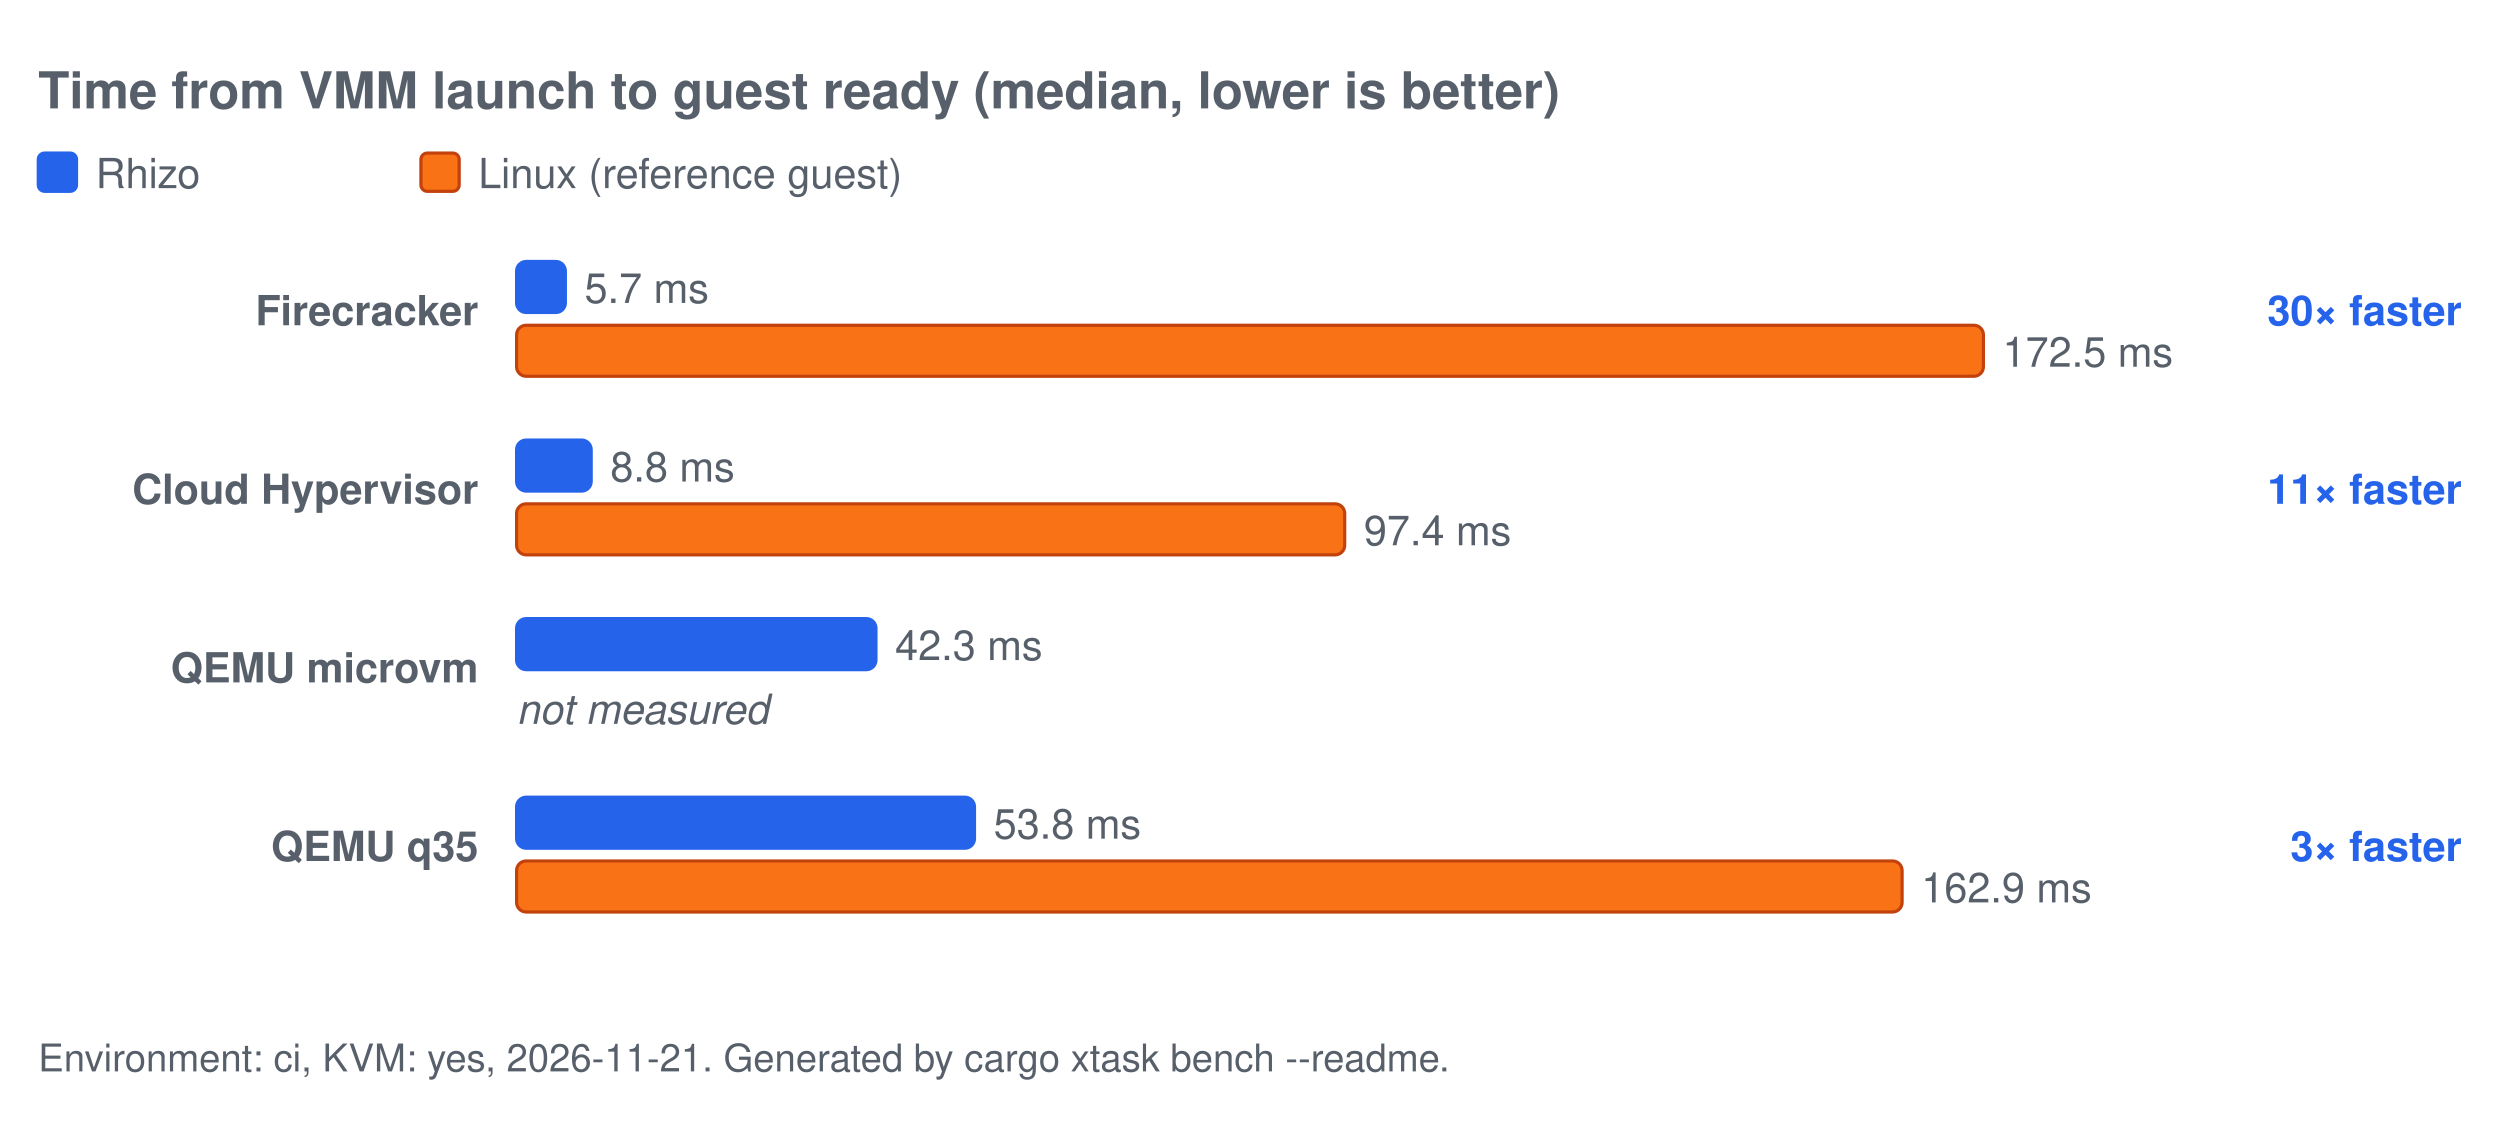
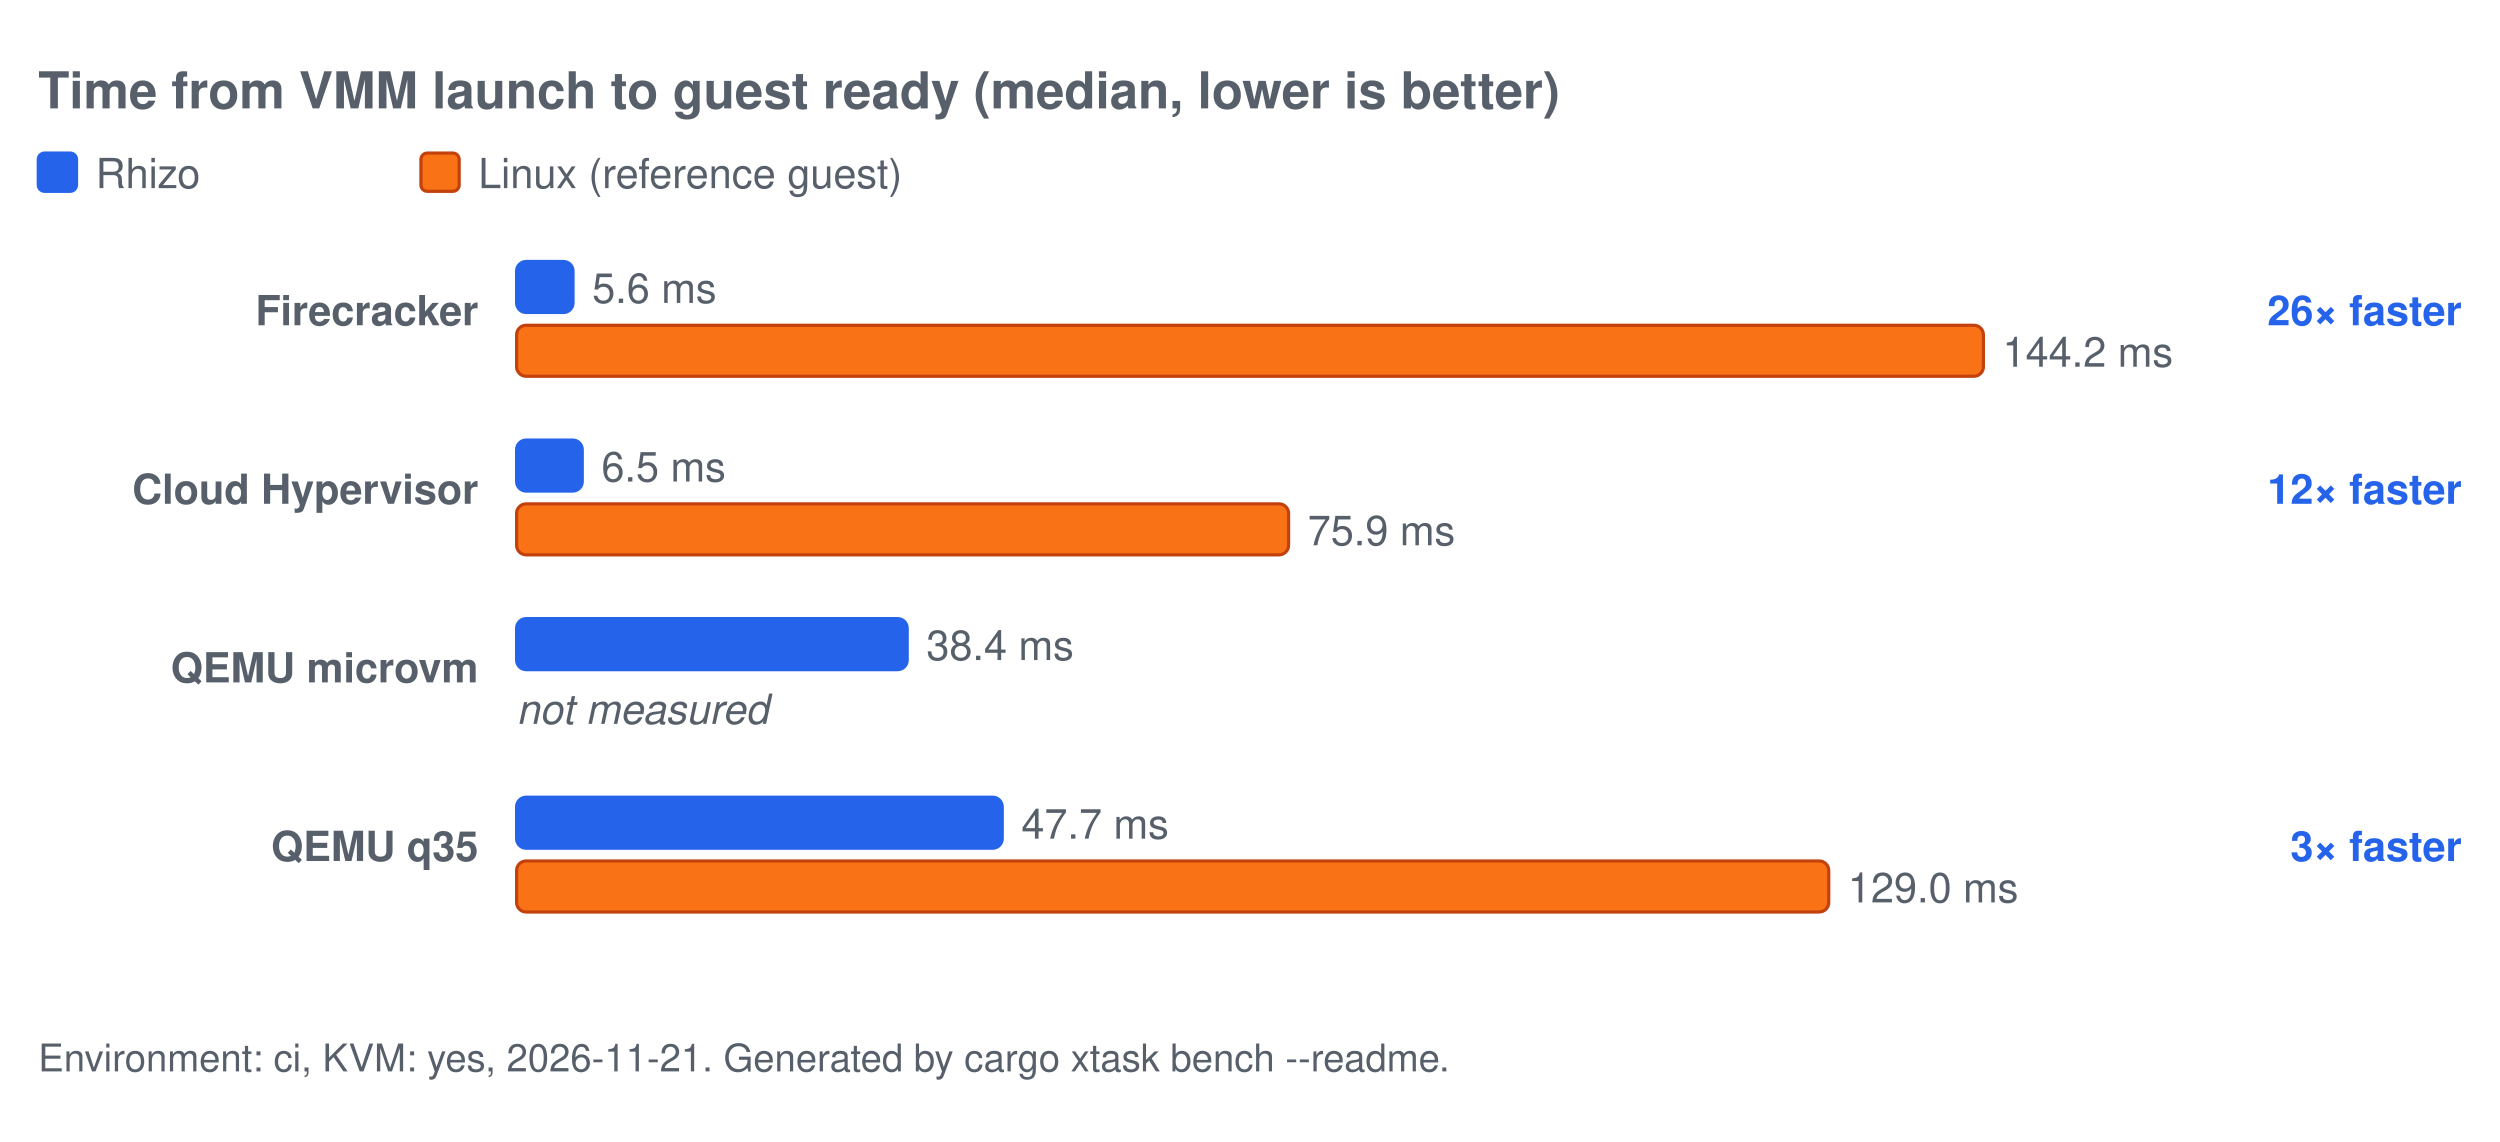
<svg xmlns="http://www.w3.org/2000/svg" width="784" height="358" viewBox="0 0 784 358" role="img" font-family="-apple-system, Segoe UI, Helvetica, Arial, sans-serif" font-size="13" fill="#57606a">
  <text x="12" y="34" font-size="16" font-weight="600">Time from VMM launch to guest ready (median, lower is better)</text>
  <rect x="12" y="48" width="12" height="12" rx="2" fill="#2563eb" stroke="#2563eb" />
  <text x="30" y="59">Rhizo</text>
  <rect x="132" y="48" width="12" height="12" rx="2" fill="#f97316" stroke="#c2410c" />
  <text x="150" y="59">Linux (reference guest)</text>
  <text x="150" y="102" text-anchor="end" font-weight="600">Firecracker</text>
-   <rect x="162" y="82" width="15.3" height="16" rx="3" fill="#2563eb" stroke="#2563eb" />
-   <text x="183.3" y="95.0">5.7 ms</text>
+   <rect x="162" y="82" width="17.7" height="16" rx="3" fill="#2563eb" stroke="#2563eb" />
+   <text x="185.7" y="95.0">5.6 ms</text>
  <rect x="162" y="102" width="460.0" height="16" rx="3" fill="#f97316" stroke="#c2410c" />
-   <text x="628.0" y="115.0">172.5 ms</text>
-   <text x="772" y="102" text-anchor="end" font-weight="600" fill="#2563eb">30× faster</text>
+   <text x="628.0" y="115.0">144.2 ms</text>
+   <text x="772" y="102" text-anchor="end" font-weight="600" fill="#2563eb">26× faster</text>
  <text x="150" y="158" text-anchor="end" font-weight="600">Cloud Hypervisor</text>
-   <rect x="162" y="138" width="23.4" height="16" rx="3" fill="#2563eb" stroke="#2563eb" />
-   <text x="191.4" y="151.0">8.8 ms</text>
-   <rect x="162" y="158" width="259.7" height="16" rx="3" fill="#f97316" stroke="#c2410c" />
-   <text x="427.7" y="171.0">97.4 ms</text>
-   <text x="772" y="158" text-anchor="end" font-weight="600" fill="#2563eb">11× faster</text>
+   <rect x="162" y="138" width="20.6" height="16" rx="3" fill="#2563eb" stroke="#2563eb" />
+   <text x="188.6" y="151.0">6.5 ms</text>
+   <rect x="162" y="158" width="242.1" height="16" rx="3" fill="#f97316" stroke="#c2410c" />
+   <text x="410.1" y="171.0">75.9 ms</text>
+   <text x="772" y="158" text-anchor="end" font-weight="600" fill="#2563eb">12× faster</text>
  <text x="150" y="214" text-anchor="end" font-weight="600">QEMU microvm</text>
-   <rect x="162" y="194" width="112.7" height="16" rx="3" fill="#2563eb" stroke="#2563eb" />
-   <text x="280.7" y="207.0">42.3 ms</text>
+   <rect x="162" y="194" width="122.5" height="16" rx="3" fill="#2563eb" stroke="#2563eb" />
+   <text x="290.5" y="207.0">38.4 ms</text>
  <text x="162" y="227.0" font-style="italic">not measured</text>
  <text x="150" y="270" text-anchor="end" font-weight="600">QEMU q35</text>
-   <rect x="162" y="250" width="143.6" height="16" rx="3" fill="#2563eb" stroke="#2563eb" />
-   <text x="311.6" y="263.0">53.8 ms</text>
-   <rect x="162" y="270" width="434.5" height="16" rx="3" fill="#f97316" stroke="#c2410c" />
-   <text x="602.5" y="283.0">162.9 ms</text>
+   <rect x="162" y="250" width="152.3" height="16" rx="3" fill="#2563eb" stroke="#2563eb" />
+   <text x="320.3" y="263.0">47.7 ms</text>
+   <rect x="162" y="270" width="411.5" height="16" rx="3" fill="#f97316" stroke="#c2410c" />
+   <text x="579.5" y="283.0">129.0 ms</text>
  <text x="772" y="270" text-anchor="end" font-weight="600" fill="#2563eb">3× faster</text>
  <text x="12" y="336" font-size="12">Environment: ci, KVM: yes, 2026-11-21. Generated by cargo xtask bench --readme.</text>
</svg>
